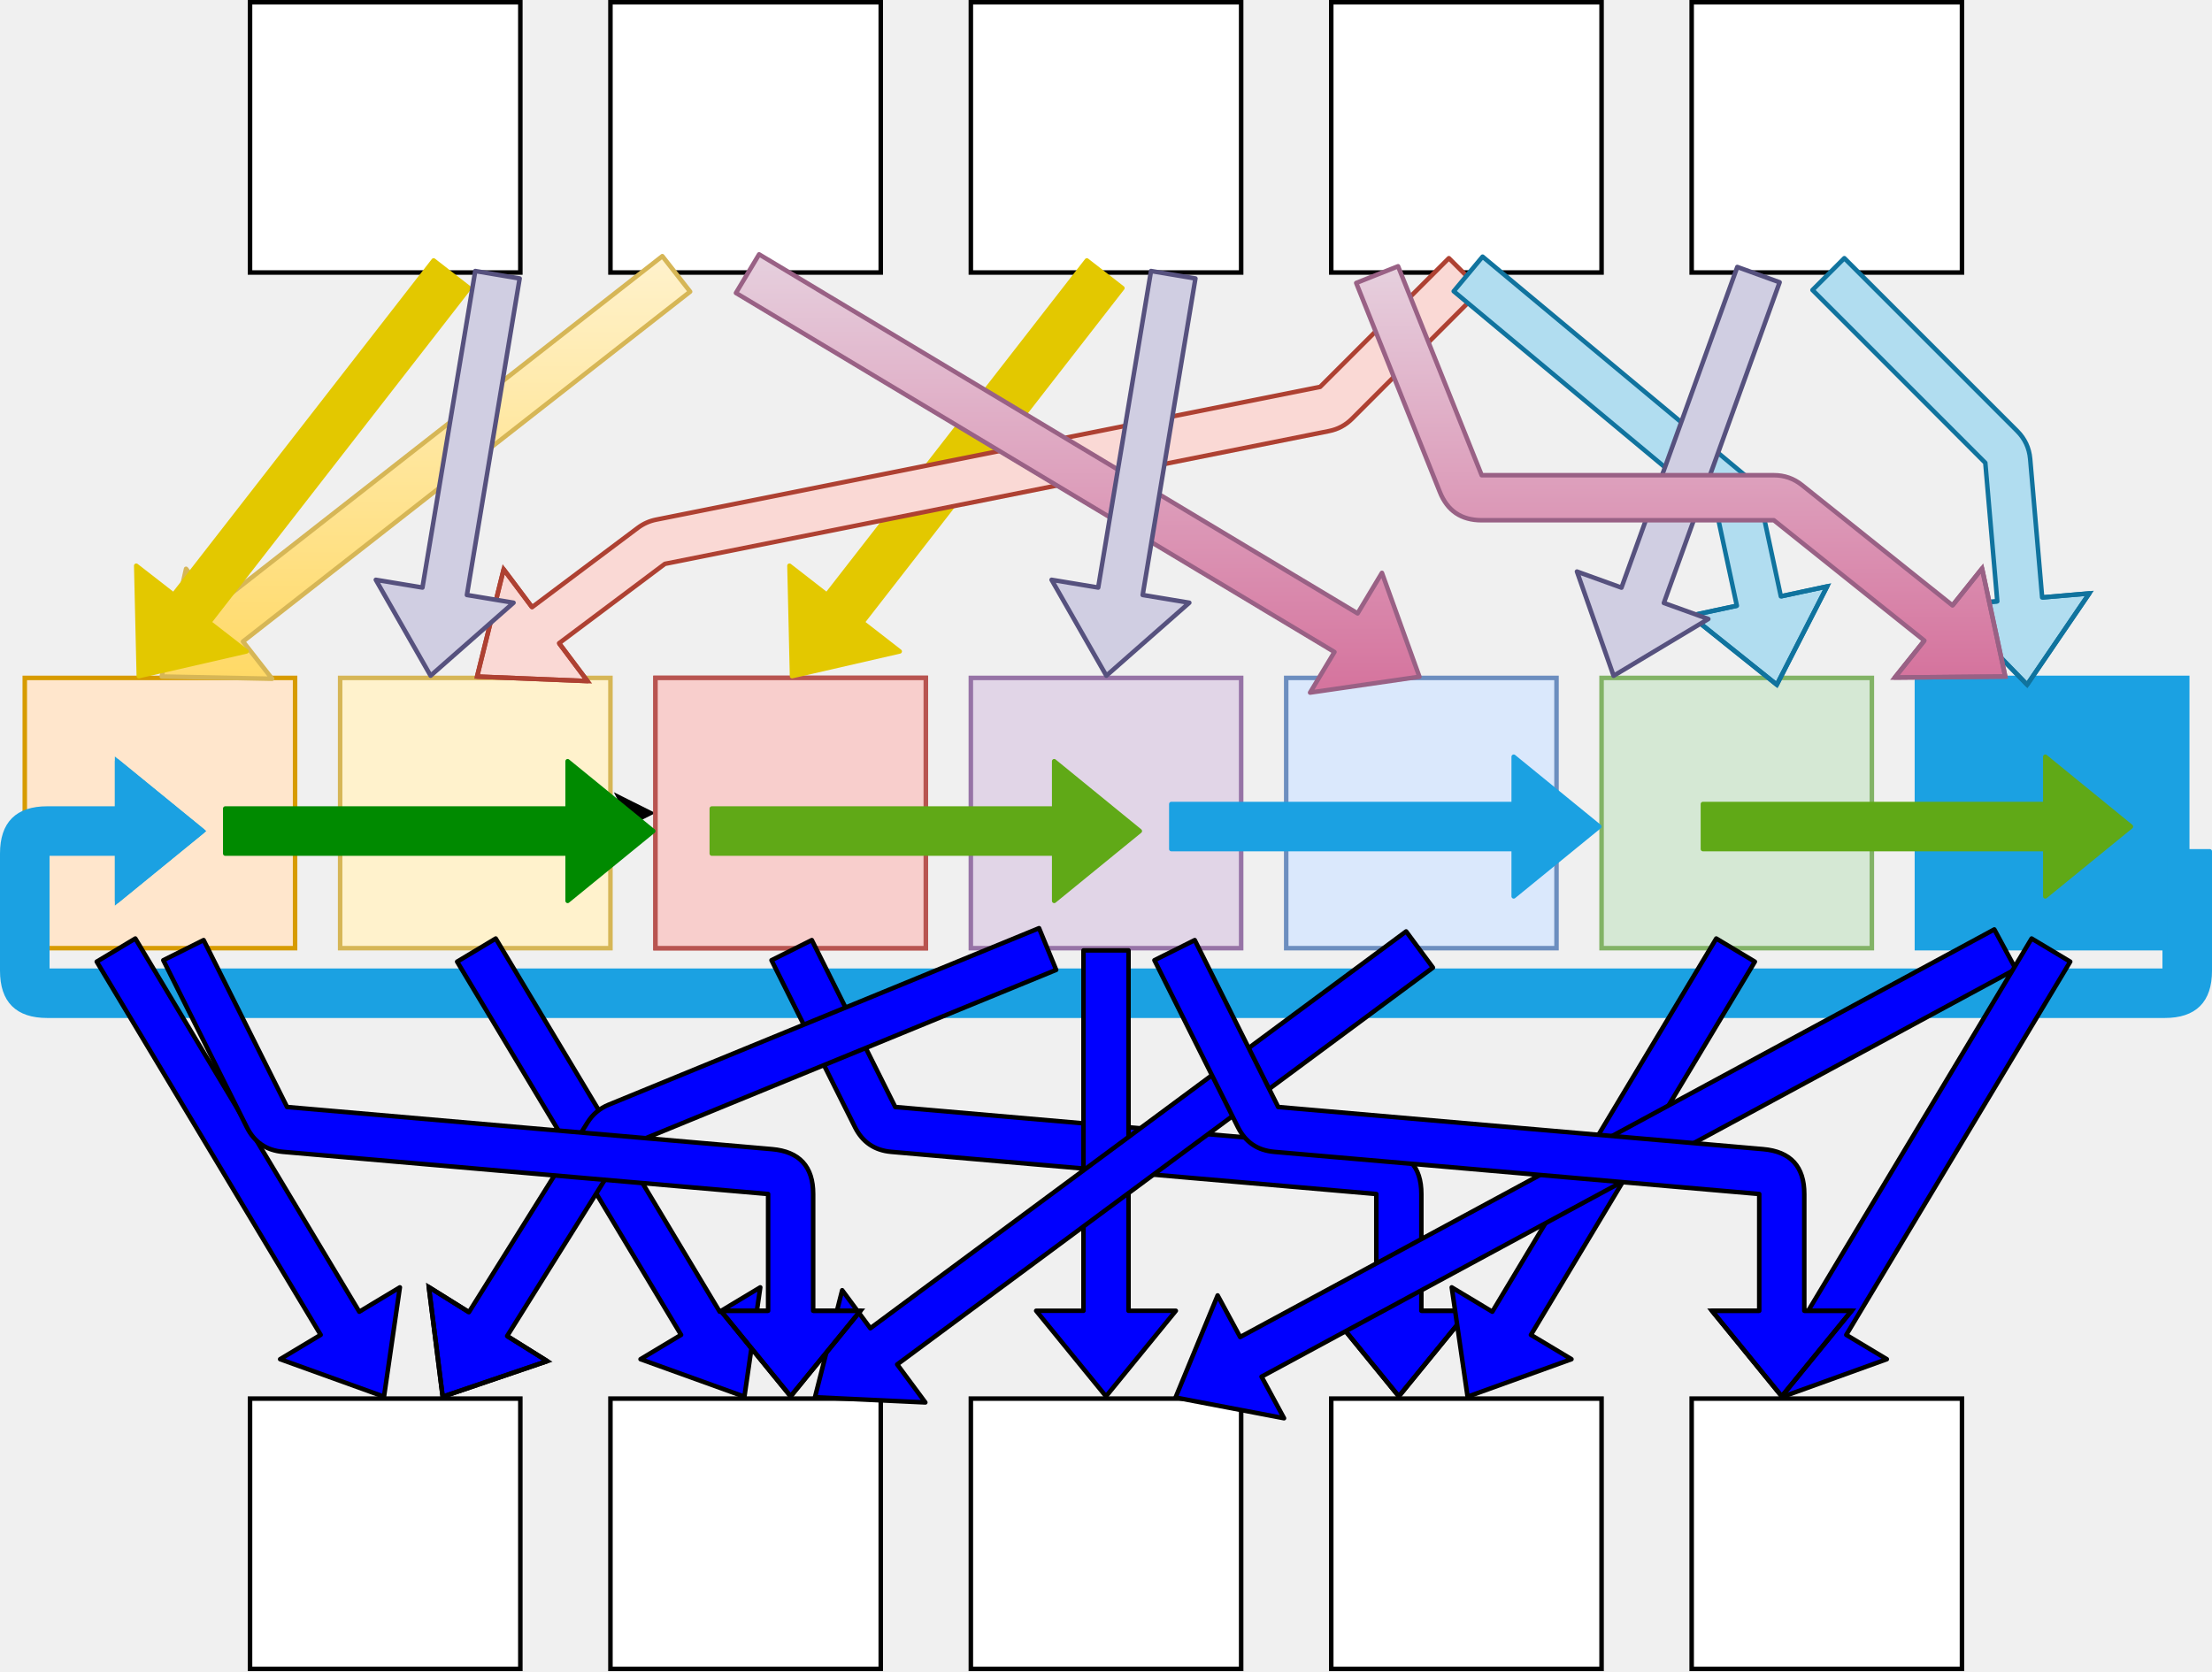
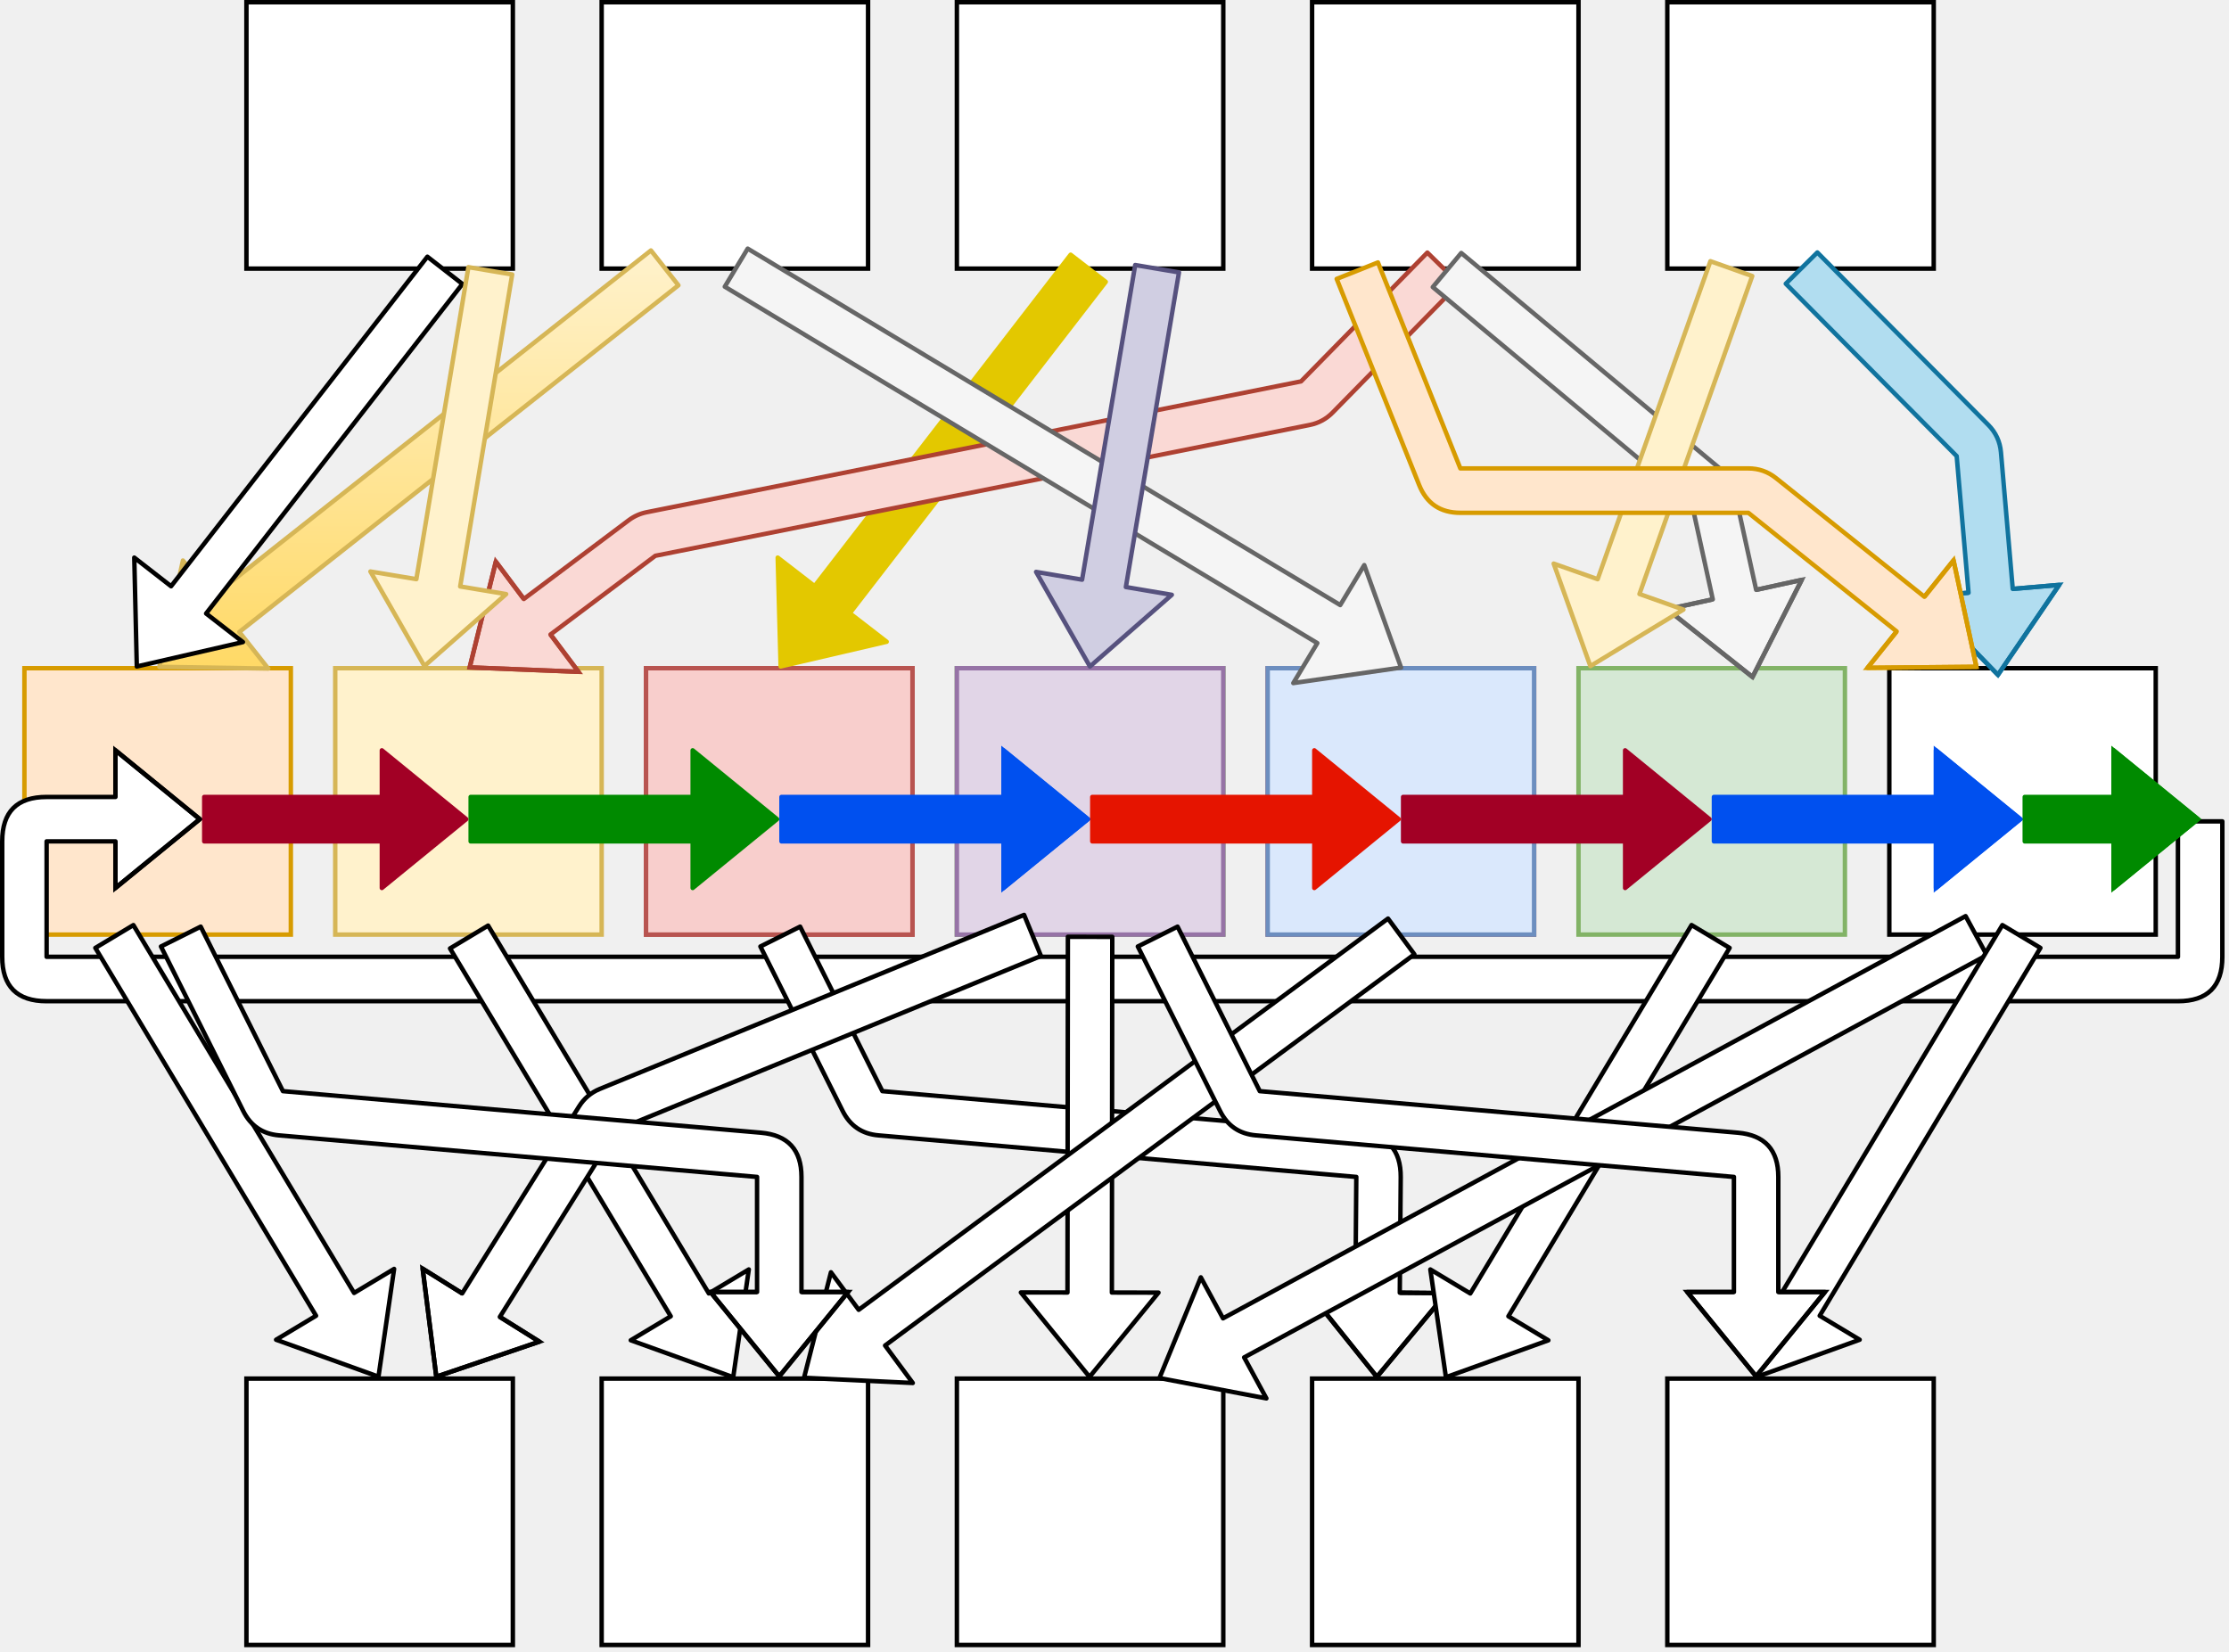
- <svg xmlns="http://www.w3.org/2000/svg" width="491px" height="371px" version="1.1" content="&lt;mxfile userAgent=&quot;Mozilla/5.0 (Windows NT 10.0; Win64; x64) AppleWebKit/537.36 (KHTML, like Gecko) Chrome/70.0.354.67 Safari/537.36&quot; version=&quot;9.3.0&quot; editor=&quot;www.draw.io&quot; type=&quot;device&quot;&gt;&lt;diagram id=&quot;de9aca63-e095-60c2-daf1-b4860c6080ee&quot; name=&quot;Page-1&quot;&gt;7ZxNc6M4EIZ/ja8poS/guJtJZg+7VVM1h905yiBsdohxYZLY++sXGwkbAbbAQpDU5JCyGxnEq4dWq9X2Aj2+7L9mbLv+Kw15soAg3C/QlwWEnguL/0fDoTRggErDKovD0uScDd/j/7gwAmF9jUO+qzXM0zTJ423dGKSbDQ/ymo1lWfpebxalSf2qW7biDcP3gCVN699xmK/FbRFwtv/B49VaXtkB4siSBT9XWfq6EddbQBSd/srDL0yeS7TfrVmYvl+Y0NMCPWZpmpevXvaPPDlKK2UrP/fccbTqd8Y3uc4H5B29seSVyy6fOpYfpBg8LLQRb9MsX6erdMOSp7P199MN8+MpQfFunb8kxUunePkvz/ODGF72mqeF6XyGP9N0K9pFcZI8pkmana6Inp9B8VfYm7cj7nCXvmaB6J9AK2fZiotW2C9tx65ffE5o8JWnLzzPDkWDjCcsj9/qw84EPauq3VnB4oUQsV1QdFvP93Wc8+9bdur/e/H81DVju22JdBTvj5qq4kQRp0FQ2Hd5lv7kF0dC119el+2NZznfX1VEHIWSaPEEI/n+/fw8UGFaXzwK0naPhnL0RhQRAEoRahNx6RFMDImI8HQiuuOD6AW8HcTPoqEDRxcxZNyLWkWkgceXkRkRsTehiDZcYgQ7XCJdUkINuUR3QhHx+CQS7oW4TUQPLhE1JCIhE4pIRxfRWTKHwzYRqyNRusnr7B7DQyPiUjiduFAjkrxTXO4UjLpt4vrURcwQodiZUERndBEr3hoiAnAr6h4uokMsijj+rG1HRIQmFNHKrG2DRH9CETWC8N2abY8vo4TvfzumLorb5ptQvPwSJGy3i4O6sqpfRIF3kovv4/yfwgYeiHj3Q3yi0C87lIcQ9qThx8mAEZGGbzyLi7vkxxODtpGpLtU5Mpcrc2m7uQy/GAvSMhbSpr1aF1f4lsZF7yoUFBKgpwxx2XXxIXiRNFHOg7oCQXmiMhXRONEJl+qu9QjyrBAUsdAPiS5BpMZPGyaMYwdBbUxaMjhy1TATdBwlHVKx1JcdR4l/IdZjpxhNdrhotj022HV3WHV78jqdTCvLbLnYOaNb9mAwyBo5HROukIYg5OZA9n3qeMdmq4yFMa9F7iFxkR9qQw5bIIfzgrwr8u0NOVVgIqM5SKQRMRvgaumEYQTq9NA6Pg/glFDUm0cdULDDr7FT4wTPihOiLDOrbZvenKhOB43jDImS/pLBnSnnhjQSCwYgDEHATymEs3Nz7/JuhBLHvUphWzR3SaYkYSZkTj5ND4HHUognc6RneOAVeABGi8GrhCrr2jJrRlHoX08mts2ac+FLTbAN9XwQ3ZhqzfElyR2Zryq/KflyLuAqJstycize354b5Zm0CJFJ3bkQYiqGguq+F8KjzI1U3RqqB/7Nfqkbw33bi/swNfdijUSVAbwpYL7j1n2ko3hIbf9YnayT8JnQjAi8DqEuzRh7g2geAoTGVplRf2cAiNsubyZAYIKVcUTDgGjsA6onMggE+eUhRgOCuKqHGAgEpaqHGA8IO8s1ADwGgCEgqpPNHYjK/947ZTQKf8abMsin2exSok8sE3EWNruIxrz7MUT0JxRRY676ECKqe9dWRbTl3wF4fq77d9hIunVqeZlGk8/OTHx4Y4NTHRVdH648SUhzH6DvGhapTyy4viYlgNTbO2bzwcTOvv8ZwEGbXZ1k1tIrLXuz0knNhFZzSV81VaFibzDisJP0bXNRn8JDqTs6gz1UI1/njjfmdrbADY75vGowsLogGDrmyuyGx9udlj2c1UTgDpwJ4K+ZYAxE7BQwtHmFHiDM2C1QU27B4lRA4e1Bt7XMa6zpWgDoXOZBJY1rs7qWzihrc5eIxJ1QxBllbYySaDPhQGeUtTFKolUR7WRtRqvk6469WqfLm/FW6d6m29chD/UkyeAqP4qxcioEoNbM2ruWQa0nJGbzOtROXqelzu9aqVbvOr8PRiJ1TZFICGyQOF6MZyfFM2HF+22OJmNGXQgO913D6vR6VyirJdX1CuVme/XrHYYrmqmlr2tM9s21+bILfUPeruiRLV8nw8YPXgA/XygQMAWFuiU3IhS2M1t37ILNd+ShWnI+NL0FlS0TPF5OU9aEzWrku7Kd8x16DNXId/jg+2rkqzv8vffi1cIPYDYyce3Ue/fYRZsvQFQtsh2Kjxpujuk77JRv9yneme8AFxGMmQFWK37G8g7VjqFmpU6jX4YrdVw7teGfgzZMDNE21J30/hEEtx9tjX7dR1vx9vxLrmXz86/loqf/AQ==&lt;/diagram&gt;&lt;/mxfile&gt;">
+ <svg xmlns="http://www.w3.org/2000/svg" width="502px" height="372px" version="1.1" content="&lt;mxfile userAgent=&quot;Mozilla/5.0 (Windows NT 10.0; Win64; x64) AppleWebKit/537.36 (KHTML, like Gecko) Chrome/70.0.354.67 Safari/537.36&quot; version=&quot;9.3.0&quot; editor=&quot;www.draw.io&quot; type=&quot;device&quot;&gt;&lt;diagram id=&quot;de9aca63-e095-60c2-daf1-b4860c6080ee&quot; name=&quot;Page-1&quot;&gt;7ZxLc6M4EIB/ja8pISGBjzuZx162aqpy2J0jBtmmhgQXJomzv36xQRgaCIJIQnGtc4gtXqL7o7vVarEi94+nH1lw2P+VRjxZYRSdVuTrCmMHYVb8O7e8lS2u55YNuyyOqp2uDQ/xv1wcWbU+xxE/tnbM0zTJ40O7MUyfnniYt9qCLEtf27tt06R91UOw452GhzBIuq1/x1G+L1t9iq7tf/J4txdXdlC1ZROEv3dZ+vxUXW+FyfbyKTc/BuJc1f7HfRClr40m8m1F7rM0zctvj6d7npxlK8RWHvd9YGvd74w/5TIHkPKAlyB55qLHl37lb0IWr/s45w+HIDz/fi30vSJf9vljUvxyiq/B8VBqYBufeHHWL9s4Se7TJM0uhxe3z1kYFu3HPEt/88aWyFtvCrmRL91OV/fxwrOcnxpN1U384Okjz7O3YpdqKxYKqIAj4vfrVX2sato3NCfaggqYXX3mq9CKL5Xc+mXorrULESHGCOkT4sanLlUkROIuJ0RPP4h+yPtBvBUZ+sgeIXYk1iPXQSG6/nJCdLB2IUYB97e9QmShzzdbNSQuKkQTfmWLB/wK2zDKFPkVb0EhuvpJpNyP3D4h+nhDmCIhUrqgX/HtEeLHbKKzIInMxON8jpJ7hIguHzUkMrycELF+78ydgkWvT4hr5pFA0eO8JIl1bz87iVCIDjUoRP0hjhkhErKgEI2EOCZIXC8oRIlh33EfHM5ftwk//XHO7RS3zZ+i6uvXMAmOxzhsSxbaRRL6F3HxU5z/U7ShO1r9+lUdUcgveys3EdcXDb8uDS6houEnz+LiLvn5xKhPM/WlBjVzTJ+zkLfNGY9a+aiurhq6oD26EG0ZT4I8fmlnsfoUVF3hZxoXvatRACTUA0pxhrLr1UG4kVUC5yFDUbM4UR5kO553TnTBpb5rOYIk4jsFBG2DaB1RWYJoi58+TALuOgRLY1LZmlJsq9YQyxJ0HJCAq1mayo4DBgvYlWOn0Gbw1tjtcN7hONxhaPbEdQaZBokdMTK8olv2YDbIEllEFSDT8586kNnlIw0y7gEZ2wXyUHQ7GWQGgKHajCCRiIqVsnMlhLURuUOXNLWcrxxnp8WJaxUnFAwl67mryZxAw0L0GDwK8oEigFNlwIhEkkABhBEKOcctA+Z9yIJRRh2PT43YmmQKEiwhc3FXPAceQ2GcSBpf4cHvwINcspo9EqjT0LssiOLimFY/ovV0r2kLXzCJNtfyYTLiatXxJcjVz9fsEbsl2mUgLibEnaldOBMKT6TIr3U63A7Mu/2CpQJT96/uQ5XfdCUSSQrQRMgPUK+hqrfYjiYZ0MTH8xOSaM7RrsQknhLtUsQHDE+1xXrtjilFVruuIcMDRwDKDQM1gg6nxQikP5cpttiOzqjGZdGhcPCv0TCYGS4Fhfu6hLjdFKTYYrt2RwMJabM/5j/UaZfezOwQeCJckdUyMDtE9RfALDPFZlSIEl7kUwgRTvYaFaIZY10LspGDwOMZrHEpN7NV4qmyxLp3wj6oL1nrDoeBkun2qVEfgc8yen/4SBFt7++oTbtSM1PoVzTVzBuNM9vMgDk9E6DCsFnCsbqsK4xS4AOhMEoxlnXtmLUbt2pwsmW2VetMR3r6aDA0A22CBruKIzrj07k0AF/p6ptSFj20yq14yv0K/t+v6IDHUD1CjyVRgojFpoSpMiUGHQvD4zh8iiEoBhPiJktl2a1klKi3oBBvJaMESTSZDGG3klGCJBoVopmM0saJoi1qu8iPlOw5yCNr/m68NqiYZuDF7PKq1KN37TTN7HI+5rrgVARhKc86ufABFg5StZklZiyzNKUmazy+G1//azOJzFNFIqW4Q6K+GM9UKql6m4iiNOT4O0hs4QIOA+fbp3lFdx+tjgDlxt394XoMxeXJzHR2S/tSs09TUojXiixa0SNT9kyEhuad38eq2cednyVQEKQKCjjxpxEK03ktU3NtljCBYUXd3OQWBtMvrr5cp4ctZEJJFtQSKFwMI+L5WKxhRCwLxuQqAVisgtRGM56ZonFdc3WWoMXgi4nmggWDV532xkxBubZSJEtUj4kimwLrl3RZlHpeUrLuqNMvxXVHnpnq9Fvn0KWKOJxrgia/N8GbxmGnX4o59M3EX9J19IArqVe8GUohjS1ukEYNFjfpq6P3TS2Ok1w+ZbF2x5QinSCEQZGm5VMeXP2rePmUb2rlneS6SnvRGdW4NDpja4dVzXwNLBWciU7x8/rG9XL362vtybf/AA==&lt;/diagram&gt;&lt;/mxfile&gt;">
  <defs>
-     <linearGradient x1="0%" y1="0%" x2="0%" y2="100%" id="mx-gradient-e6d0de-1-d5739d-1-s-0">
-       <stop offset="0%" style="stop-color:#e6d0de" />
-       <stop offset="100%" style="stop-color:#d5739d" />
-     </linearGradient>
    <linearGradient x1="0%" y1="0%" x2="0%" y2="100%" id="mx-gradient-fff2cc-1-ffd966-1-s-0">
      <stop offset="0%" style="stop-color:#fff2cc" />
      <stop offset="100%" style="stop-color:#ffd966" />
    </linearGradient>
  </defs>
  <g transform="translate(0.5,0.5)">
-     <path d="M 65 180 L 138.63 180" fill="none" stroke="#000000" stroke-miterlimit="10" pointer-events="none" />
-     <path d="M 143.88 180 L 136.88 183.5 L 138.63 180 L 136.88 176.5 Z" fill="#000000" stroke="#000000" stroke-miterlimit="10" pointer-events="none" />
    <rect x="5" y="150" width="60" height="60" fill="#ffe6cc" stroke="#d79b00" pointer-events="none" />
    <rect x="145" y="150" width="60" height="60" fill="#006633" stroke="#b85450" pointer-events="none" />
    <rect x="145" y="150" width="60" height="60" fill="#f8cecc" stroke="#b85450" pointer-events="none" />
+     <rect x="285" y="150" width="60" height="60" fill="#f8cecc" stroke="#b85450" pointer-events="none" />
    <rect x="285" y="150" width="60" height="60" fill="#dae8fc" stroke="#6c8ebf" pointer-events="none" />
    <rect x="75" y="150" width="60" height="60" fill="#fff2cc" stroke="#d6b656" pointer-events="none" />
    <rect x="355" y="150" width="60" height="60" fill="#d5e8d4" stroke="#82b366" pointer-events="none" />
-     <rect x="425" y="150" width="60" height="60" fill="#1ba1e2" stroke="#1ba1e2" pointer-events="none" />
+     <rect x="215" y="150" width="60" height="60" fill="#d5e8d4" stroke="#82b366" pointer-events="none" />
+     <rect x="425" y="150" width="60" height="60" fill="#ffffff" stroke="#000000" pointer-events="none" />
    <rect x="215" y="150" width="60" height="60" fill="#e1d5e7" stroke="#9673a6" pointer-events="none" />
    <rect x="215" y="0" width="60" height="60" fill="#ffffff" stroke="#000000" pointer-events="none" />
    <rect x="135" y="0" width="60" height="60" fill="#ffffff" stroke="#000000" pointer-events="none" />
    <rect x="295" y="0" width="60" height="60" fill="#ffffff" stroke="#000000" pointer-events="none" />
-     <path d="M 240.75 57.32 L 248.64 63.46 L 190.92 137.68 L 199.21 144.12 L 175.31 149.61 L 174.74 125.09 L 183.03 131.54 Z" fill="#e3c800" stroke="#e3c800" stroke-linejoin="round" stroke-miterlimit="10" pointer-events="none" />
-     <path d="M 321.11 56.82 L 328.18 63.89 L 299.61 92.47 Q 297.47 94.61 294.5 95.2 L 147.09 124.68 L 123.6 142.3 L 129.9 150.7 L 105.4 149.7 L 111.3 125.9 L 117.6 134.3 L 141.09 116.68 Q 142.91 115.32 145.13 114.87 L 292.53 85.39 Z" fill="#fad9d5" stroke="#ae4132" stroke-linejoin="round" stroke-miterlimit="10" pointer-events="none" />
-     <path d="M 123.6 142.3 L 129.9 150.7 L 105.4 149.7 L 111.3 125.9 L 117.6 134.3" fill="none" stroke="#ae4132" stroke-linejoin="flat" stroke-miterlimit="4" pointer-events="none" />
-     <path d="M 162.86 64.54 L 168 55.97 L 300.85 135.68 L 306.25 126.68 L 314.57 149.74 L 290.3 153.26 L 295.71 144.25 Z" fill="url(#mx-gradient-e6d0de-1-d5739d-1-s-0)" stroke="#996185" stroke-linejoin="round" stroke-miterlimit="10" pointer-events="none" />
-     <path d="M 322.18 64.16 L 328.59 56.48 L 386.87 105.05 Q 389.53 107.26 390.25 110.64 L 394.8 131.89 L 405.07 129.69 L 393.9 151.51 L 374.76 136.18 L 385.03 133.98 L 380.47 112.74 Z" fill="#b1ddf0" stroke="#10739e" stroke-linejoin="round" stroke-miterlimit="10" pointer-events="none" />
-     <path d="M 394.8 131.89 L 405.07 129.69 L 393.9 151.51 L 374.76 136.18 L 385.03 133.98" fill="none" stroke="#10739e" stroke-linejoin="flat" stroke-miterlimit="4" pointer-events="none" />
-     <path d="M 254.99 59.67 L 264.85 61.32 L 253.14 131.59 L 263.49 133.31 L 245.08 149.51 L 232.92 128.22 L 243.27 129.94 Z" fill="#d0cee2" stroke="#56517e" stroke-linejoin="round" stroke-miterlimit="10" pointer-events="none" />
-     <path d="M 146.52 56.37 L 152.69 64.25 L 53.44 141.92 L 59.91 150.19 L 35.39 149.69 L 40.8 125.78 L 47.27 134.04 Z" fill="url(#mx-gradient-fff2cc-1-ffd966-1-s-0)" stroke="#d6b656" stroke-linejoin="round" stroke-miterlimit="10" pointer-events="none" />
-     <path d="M 480 188.5 L 490 188.5 L 490 215 Q 490 225 480 225 L 10 225 Q 0 225 0 215 L 0 189 Q 0 179 10 179 L 25.5 179 L 25.5 168.5 L 44.5 184 L 25.5 199.5 L 25.5 189 L 10 189 L 10 215 L 480 215 Z" fill="#1ba1e2" stroke="#1ba1e2" stroke-linejoin="round" stroke-miterlimit="10" pointer-events="none" />
-     <path d="M 25.5 179 L 25.5 168.5 L 44.5 184 L 25.5 199.5 L 25.5 189" fill="none" stroke="#1ba1e2" stroke-linejoin="flat" stroke-miterlimit="4" pointer-events="none" />
-     <path d="M 157.5 189 L 157.5 179 L 233.5 179 L 233.5 168.5 L 252.5 184 L 233.5 199.5 L 233.5 189 Z" fill="#60a917" stroke="#60a917" stroke-linejoin="round" stroke-miterlimit="10" pointer-events="none" />
-     <path d="M 259.5 188 L 259.5 178 L 335.5 178 L 335.5 167.5 L 354.5 183 L 335.5 198.5 L 335.5 188 Z" fill="#1ba1e2" stroke="#1ba1e2" stroke-linejoin="round" stroke-miterlimit="10" pointer-events="none" />
-     <path d="M 377.5 188 L 377.5 178 L 453.5 178 L 453.5 167.5 L 472.5 183 L 453.5 198.5 L 453.5 188 Z" fill="#60a917" stroke="#60a917" stroke-linejoin="round" stroke-miterlimit="10" pointer-events="none" />
-     <path d="M 49.5 189 L 49.5 179 L 125.5 179 L 125.5 168.5 L 144.5 184 L 125.5 199.5 L 125.5 189 Z" fill="#008a00" stroke="#008a00" stroke-linejoin="round" stroke-miterlimit="10" pointer-events="none" />
+     <path d="M 240.62 56.87 L 248.53 62.98 L 190.88 137.62 L 199.19 144.04 L 175.31 149.6 L 174.65 125.09 L 182.96 131.51 Z" fill="#e3c800" stroke="#e3c800" stroke-linejoin="round" stroke-miterlimit="10" pointer-events="none" />
+     <path d="M 320.96 56.39 L 328.1 63.39 L 299.65 92.4 Q 297.49 94.6 294.47 95.21 L 147.09 124.68 L 123.48 142.41 L 129.78 150.81 L 105.28 149.82 L 111.17 126.01 L 117.47 134.41 L 141.09 116.68 Q 142.91 115.32 145.13 114.87 L 292.51 85.4 Z" fill="#fad9d5" stroke="#ae4132" stroke-linejoin="round" stroke-miterlimit="10" pointer-events="none" />
+     <path d="M 123.48 142.41 L 129.78 150.81 L 105.28 149.82 L 111.17 126.01 L 117.47 134.41" fill="none" stroke="#ae4132" stroke-linejoin="flat" stroke-miterlimit="4" pointer-events="none" />
+     <path d="M 162.73 64.07 L 167.89 55.5 L 301.34 135.78 L 306.75 126.78 L 315.04 149.86 L 290.77 153.35 L 296.18 144.35 Z" fill="#f5f5f5" stroke="#666666" stroke-linejoin="round" stroke-miterlimit="10" pointer-events="none" />
+     <path d="M 322.18 64.16 L 328.59 56.48 L 386.88 105.06 Q 389.52 107.26 390.25 110.61 L 395.01 132.35 L 405.27 130.11 L 394.19 151.98 L 374.98 136.73 L 385.24 134.49 L 380.48 112.74 Z" fill="#f5f5f5" stroke="#666666" stroke-linejoin="round" stroke-miterlimit="10" pointer-events="none" />
+     <path d="M 395.01 132.35 L 405.27 130.11 L 394.19 151.98 L 374.98 136.73 L 385.24 134.49" fill="none" stroke="#666666" stroke-linejoin="flat" stroke-miterlimit="4" pointer-events="none" />
+     <path d="M 255.16 59.19 L 265.02 60.85 L 253.06 131.72 L 263.41 133.47 L 244.97 149.62 L 232.84 128.31 L 243.2 130.06 Z" fill="#d0cee2" stroke="#56517e" stroke-linejoin="round" stroke-miterlimit="10" pointer-events="none" />
+     <path d="M 146.1 55.91 L 152.29 63.76 L 53.4 141.84 L 59.91 150.08 L 35.39 149.69 L 40.7 125.75 L 47.21 133.99 Z" fill="url(#mx-gradient-fff2cc-1-ffd966-1-s-0)" stroke="#d6b656" stroke-linejoin="round" stroke-miterlimit="10" pointer-events="none" />
+     <path d="M 490 184.5 L 500 184.5 L 500 215 Q 500 225 490 225 L 10 225 Q 0 225 0 215 L 0 189 Q 0 179 10 179 L 25.5 179 L 25.5 168.5 L 44.5 184 L 25.5 199.5 L 25.5 189 L 10 189 L 10 215 L 490 215 Z" fill="#ffffff" stroke="#000000" stroke-linejoin="round" stroke-miterlimit="10" pointer-events="none" />
+     <path d="M 25.5 179 L 25.5 168.5 L 44.5 184 L 25.5 199.5 L 25.5 189" fill="none" stroke="#000000" stroke-linejoin="flat" stroke-miterlimit="4" pointer-events="none" />
+     <path d="M 105.5 189 L 105.5 179 L 155.5 179 L 155.5 168.5 L 174.5 184 L 155.5 199.5 L 155.5 189 Z" fill="#008a00" stroke="#008a00" stroke-linejoin="round" stroke-miterlimit="10" pointer-events="none" />
+     <path d="M 175.5 189 L 175.5 179 L 225.5 179 L 225.5 168.5 L 244.5 184 L 225.5 199.5 L 225.5 189 Z" fill="#0050ef" stroke="#0050ef" stroke-linejoin="round" stroke-miterlimit="10" pointer-events="none" />
+     <path d="M 225.5 179 L 225.5 168.5 L 244.5 184 L 225.5 199.5 L 225.5 189" fill="none" stroke="#0050ef" stroke-linejoin="flat" stroke-miterlimit="4" pointer-events="none" />
+     <path d="M 245.5 189 L 245.5 179 L 295.5 179 L 295.5 168.5 L 314.5 184 L 295.5 199.5 L 295.5 189 Z" fill="#e51400" stroke="#e51400" stroke-linejoin="round" stroke-miterlimit="10" pointer-events="none" />
+     <path d="M 45.5 189 L 45.5 179 L 85.5 179 L 85.5 168.5 L 104.5 184 L 85.5 199.5 L 85.5 189 Z" fill="#a20025" stroke="#a20025" stroke-linejoin="round" stroke-miterlimit="10" pointer-events="none" />
    <rect x="215" y="310" width="60" height="60" fill="#ffffff" stroke="#000000" pointer-events="none" />
    <rect x="295" y="310" width="60" height="60" fill="#ffffff" stroke="#000000" pointer-events="none" />
    <rect x="135" y="310" width="60" height="60" fill="#ffffff" stroke="#000000" pointer-events="none" />
-     <path d="M 170.75 212.68 L 179.7 208.21 L 198.22 245.26 L 305.87 254.62 Q 315 255.42 315 264.58 L 315 290.5 L 325.5 290.5 L 310 309.5 L 294.5 290.5 L 305 290.5 L 305 264.58 L 197.35 255.22 Q 191.78 254.74 189.28 249.73 Z" fill="#0000ff" stroke="#000000" stroke-linejoin="round" stroke-miterlimit="10" pointer-events="none" />
-     <path d="M 315 290.5 L 325.5 290.5 L 310 309.5 L 294.5 290.5 L 305 290.5" fill="none" stroke="#000000" stroke-linejoin="flat" stroke-miterlimit="4" pointer-events="none" />
-     <path d="M 100.97 213 L 109.54 207.86 L 159.25 290.71 L 168.26 285.3 L 164.74 309.57 L 141.68 301.25 L 150.68 295.85 Z" fill="#0000ff" stroke="#000000" stroke-linejoin="round" stroke-miterlimit="10" pointer-events="none" />
-     <path d="M 380.46 207.86 L 389.03 213 L 339.32 295.85 L 348.32 301.25 L 325.26 309.57 L 321.74 285.3 L 330.75 290.71 Z" fill="#0000ff" stroke="#000000" stroke-linejoin="round" stroke-miterlimit="10" pointer-events="none" />
-     <path d="M 240 210.5 L 250 210.5 L 250 290.5 L 260.5 290.5 L 245 309.5 L 229.5 290.5 L 240 290.5 Z" fill="#0000ff" stroke="#000000" stroke-linejoin="round" stroke-miterlimit="10" pointer-events="none" />
-     <path d="M 311.62 206.28 L 317.57 214.32 L 198.65 302.41 L 204.9 310.85 L 180.4 309.7 L 186.44 285.94 L 192.69 294.38 Z" fill="#0000ff" stroke="#000000" stroke-linejoin="round" stroke-miterlimit="10" pointer-events="none" />
-     <path d="M 442.18 205.84 L 446.94 214.64 L 279.53 305.13 L 284.52 314.36 L 260.44 309.76 L 269.78 287.09 L 274.78 296.33 Z" fill="#0000ff" stroke="#000000" stroke-linejoin="round" stroke-miterlimit="10" pointer-events="none" />
+     <path d="M 170.75 212.68 L 179.7 208.21 L 198.22 245.26 L 305.83 254.62 Q 315.04 255.42 314.96 264.66 L 314.75 290.66 L 325.25 290.75 L 309.59 309.62 L 294.25 290.49 L 304.75 290.58 L 304.96 264.58 L 197.35 255.22 Q 191.78 254.74 189.28 249.73 Z" fill="#ffffff" stroke="#000000" stroke-linejoin="round" stroke-miterlimit="10" pointer-events="none" />
+     <path d="M 314.75 290.66 L 325.25 290.75 L 309.59 309.62 L 294.25 290.49 L 304.75 290.58" fill="none" stroke="#000000" stroke-linejoin="flat" stroke-miterlimit="4" pointer-events="none" />
+     <path d="M 100.85 213.12 L 109.43 207.97 L 159.14 290.82 L 168.14 285.42 L 164.63 309.69 L 141.56 301.37 L 150.56 295.97 Z" fill="#ffffff" stroke="#000000" stroke-linejoin="round" stroke-miterlimit="10" pointer-events="none" />
+     <path d="M 380.46 207.85 L 389.03 213 L 339.21 295.97 L 348.21 301.38 L 325.14 309.69 L 321.63 285.42 L 330.63 290.83 Z" fill="#ffffff" stroke="#000000" stroke-linejoin="round" stroke-miterlimit="10" pointer-events="none" />
+     <path d="M 240 210.49 L 250 210.51 L 249.91 290.62 L 260.41 290.64 L 244.88 309.62 L 229.41 290.6 L 239.91 290.61 Z" fill="#ffffff" stroke="#000000" stroke-linejoin="round" stroke-miterlimit="10" pointer-events="none" />
+     <path d="M 312.1 206.39 L 318.04 214.44 L 198.83 302.55 L 205.07 310.99 L 180.58 309.82 L 186.64 286.06 L 192.89 294.51 Z" fill="#ffffff" stroke="#000000" stroke-linejoin="round" stroke-miterlimit="10" pointer-events="none" />
+     <path d="M 442.18 205.84 L 446.94 214.63 L 279.7 305.23 L 284.71 314.46 L 260.62 309.88 L 269.94 287.2 L 274.94 296.43 Z" fill="#ffffff" stroke="#000000" stroke-linejoin="round" stroke-miterlimit="10" pointer-events="none" />
    <rect x="55" y="0" width="60" height="60" fill="#ffffff" stroke="#000000" pointer-events="none" />
    <rect x="375" y="0" width="60" height="60" fill="#ffffff" stroke="#000000" pointer-events="none" />
    <rect x="55" y="310" width="60" height="60" fill="#ffffff" stroke="#000000" pointer-events="none" />
    <rect x="375" y="310" width="60" height="60" fill="#ffffff" stroke="#000000" pointer-events="none" />
-     <path d="M 401.82 63.89 L 408.89 56.82 L 447.25 95.18 Q 449.82 97.75 450.14 101.38 L 452.8 132.14 L 463.26 131.24 L 449.46 151.5 L 432.38 133.91 L 442.84 133 L 440.18 102.25 Z" fill="#b1ddf0" stroke="#10739e" stroke-linejoin="round" stroke-miterlimit="10" pointer-events="none" />
+     <path d="M 401.68 63.4 L 408.79 56.36 L 447.28 95.19 Q 449.83 97.77 450.14 101.37 L 452.8 132.14 L 463.26 131.24 L 449.46 151.5 L 432.38 133.91 L 442.84 133 L 440.17 102.23 Z" fill="#b1ddf0" stroke="#10739e" stroke-linejoin="round" stroke-miterlimit="10" pointer-events="none" />
    <path d="M 452.8 132.14 L 463.26 131.24 L 449.46 151.5 L 432.38 133.91 L 442.84 133" fill="none" stroke="#10739e" stroke-linejoin="flat" stroke-miterlimit="4" pointer-events="none" />
-     <path d="M 385.13 58.77 L 394.53 62.17 L 368.83 133.36 L 378.7 136.92 L 357.67 149.53 L 349.54 126.39 L 359.42 129.96 Z" fill="#d0cee2" stroke="#56517e" stroke-linejoin="round" stroke-miterlimit="10" pointer-events="none" />
-     <path d="M 300.54 62.32 L 309.83 58.61 L 328.39 105 L 393.25 105 Q 396.75 105 399.49 107.19 L 432.9 133.91 L 439.46 125.71 L 444.61 149.69 L 420.09 149.92 L 426.65 141.72 L 393.25 115 L 328.39 115 Q 321.61 115 319.1 108.71 Z" fill="url(#mx-gradient-e6d0de-1-d5739d-1-s-0)" stroke="#996185" stroke-linejoin="round" stroke-miterlimit="10" pointer-events="none" />
-     <path d="M 432.9 133.91 L 439.46 125.71 L 444.61 149.69 L 420.09 149.92 L 426.65 141.72" fill="none" stroke="#996185" stroke-linejoin="flat" stroke-miterlimit="4" pointer-events="none" />
-     <path d="M 95.75 57.32 L 103.64 63.46 L 45.92 137.68 L 54.21 144.12 L 30.31 149.61 L 29.74 125.09 L 38.03 131.54 Z" fill="#e3c800" stroke="#e3c800" stroke-linejoin="round" stroke-miterlimit="10" pointer-events="none" />
-     <path d="M 104.99 59.67 L 114.85 61.32 L 103.14 131.59 L 113.49 133.31 L 95.08 149.51 L 82.92 128.22 L 93.27 129.94 Z" fill="#d0cee2" stroke="#56517e" stroke-linejoin="round" stroke-miterlimit="10" pointer-events="none" />
-     <path d="M 20.97 213 L 29.54 207.86 L 79.25 290.71 L 88.26 285.3 L 84.74 309.57 L 61.68 301.25 L 70.68 295.85 Z" fill="#0000ff" stroke="#000000" stroke-linejoin="round" stroke-miterlimit="10" pointer-events="none" />
-     <path d="M 230.14 205.56 L 233.94 214.82 L 138.39 254.01 L 112.07 296.11 L 120.98 301.68 L 97.76 309.58 L 94.69 285.25 L 103.59 290.81 L 129.91 248.71 Q 131.61 245.99 134.59 244.76 Z" fill="#0000ff" stroke="#000000" stroke-linejoin="round" stroke-miterlimit="10" pointer-events="none" />
+     <path d="M 384.71 58.33 L 394.13 61.67 L 368.73 133.29 L 378.63 136.8 L 357.67 149.53 L 349.41 126.44 L 359.31 129.95 Z" fill="#fff2cc" stroke="#d6b656" stroke-linejoin="round" stroke-miterlimit="10" pointer-events="none" />
+     <path d="M 300.54 62.32 L 309.83 58.61 L 328.39 105 L 393.25 105 Q 396.75 105 399.49 107.19 L 432.9 133.91 L 439.46 125.71 L 444.61 149.69 L 420.09 149.92 L 426.65 141.72 L 393.25 115 L 328.39 115 Q 321.61 115 319.1 108.71 Z" fill="#ffe6cc" stroke="#d79b00" stroke-linejoin="round" stroke-miterlimit="10" pointer-events="none" />
+     <path d="M 432.9 133.91 L 439.46 125.71 L 444.61 149.69 L 420.09 149.92 L 426.65 141.72" fill="none" stroke="#d79b00" stroke-linejoin="flat" stroke-miterlimit="4" pointer-events="none" />
+     <path d="M 95.75 57.32 L 103.64 63.46 L 45.92 137.68 L 54.21 144.12 L 30.31 149.61 L 29.74 125.09 L 38.03 131.54 Z" fill="#ffffff" stroke="#000000" stroke-linejoin="round" stroke-miterlimit="10" pointer-events="none" />
+     <path d="M 104.99 59.67 L 114.85 61.32 L 103.14 131.59 L 113.49 133.31 L 95.08 149.51 L 82.92 128.22 L 93.27 129.94 Z" fill="#fff2cc" stroke="#d6b656" stroke-linejoin="round" stroke-miterlimit="10" pointer-events="none" />
+     <path d="M 20.97 213 L 29.54 207.86 L 79.25 290.71 L 88.26 285.3 L 84.74 309.57 L 61.68 301.25 L 70.68 295.85 Z" fill="#ffffff" stroke="#000000" stroke-linejoin="round" stroke-miterlimit="10" pointer-events="none" />
+     <path d="M 230.14 205.56 L 233.94 214.82 L 138.39 254.01 L 112.07 296.11 L 120.98 301.68 L 97.76 309.58 L 94.69 285.25 L 103.59 290.81 L 129.91 248.71 Q 131.61 245.99 134.59 244.76 Z" fill="#ffffff" stroke="#000000" stroke-linejoin="round" stroke-miterlimit="10" pointer-events="none" />
    <path d="M 112.07 296.11 L 120.98 301.68 L 97.76 309.58 L 94.69 285.25 L 103.59 290.81" fill="none" stroke="#000000" stroke-linejoin="flat" stroke-miterlimit="4" pointer-events="none" />
-     <path d="M 450.46 207.86 L 459.03 213 L 409.32 295.85 L 418.32 301.25 L 395.26 309.57 L 391.74 285.3 L 400.75 290.71 Z" fill="#0000ff" stroke="#000000" stroke-linejoin="round" stroke-miterlimit="10" pointer-events="none" />
-     <path d="M 35.75 212.68 L 44.7 208.21 L 63.22 245.26 L 170.87 254.62 Q 180 255.42 180 264.58 L 180 290.5 L 190.5 290.5 L 175 309.5 L 159.5 290.5 L 170 290.5 L 170 264.58 L 62.35 255.22 Q 56.78 254.74 54.28 249.73 Z" fill="#0000ff" stroke="#000000" stroke-linejoin="round" stroke-miterlimit="10" pointer-events="none" />
+     <path d="M 450.46 207.86 L 459.03 213 L 409.32 295.85 L 418.32 301.25 L 395.26 309.57 L 391.74 285.3 L 400.75 290.71 Z" fill="#ffffff" stroke="#000000" stroke-linejoin="round" stroke-miterlimit="10" pointer-events="none" />
+     <path d="M 35.75 212.68 L 44.7 208.21 L 63.22 245.26 L 170.87 254.62 Q 180 255.42 180 264.58 L 180 290.5 L 190.5 290.5 L 175 309.5 L 159.5 290.5 L 170 290.5 L 170 264.58 L 62.35 255.22 Q 56.78 254.74 54.28 249.73 Z" fill="#ffffff" stroke="#000000" stroke-linejoin="round" stroke-miterlimit="10" pointer-events="none" />
    <path d="M 180 290.5 L 190.5 290.5 L 175 309.5 L 159.5 290.5 L 170 290.5" fill="none" stroke="#000000" stroke-linejoin="flat" stroke-miterlimit="4" pointer-events="none" />
-     <path d="M 255.75 212.68 L 264.7 208.21 L 283.22 245.26 L 390.87 254.62 Q 400 255.42 400 264.58 L 400 290.5 L 410.5 290.5 L 395 309.5 L 379.5 290.5 L 390 290.5 L 390 264.58 L 282.35 255.22 Q 276.78 254.74 274.28 249.73 Z" fill="#0000ff" stroke="#000000" stroke-linejoin="round" stroke-miterlimit="10" pointer-events="none" />
+     <path d="M 255.75 212.68 L 264.7 208.21 L 283.22 245.26 L 390.87 254.62 Q 400 255.42 400 264.58 L 400 290.5 L 410.5 290.5 L 395 309.5 L 379.5 290.5 L 390 290.5 L 390 264.58 L 282.35 255.22 Q 276.78 254.74 274.28 249.73 Z" fill="#ffffff" stroke="#000000" stroke-linejoin="round" stroke-miterlimit="10" pointer-events="none" />
    <path d="M 400 290.5 L 410.5 290.5 L 395 309.5 L 379.5 290.5 L 390 290.5" fill="none" stroke="#000000" stroke-linejoin="flat" stroke-miterlimit="4" pointer-events="none" />
+     <path d="M 315.5 189 L 315.5 179 L 365.5 179 L 365.5 168.5 L 384.5 184 L 365.5 199.5 L 365.5 189 Z" fill="#a20025" stroke="#a20025" stroke-linejoin="round" stroke-miterlimit="10" pointer-events="none" />
+     <path d="M 385.5 189 L 385.5 179 L 435.5 179 L 435.5 168.5 L 454.5 184 L 435.5 199.5 L 435.5 189 Z" fill="#0050ef" stroke="#0050ef" stroke-linejoin="round" stroke-miterlimit="10" pointer-events="none" />
+     <path d="M 435.5 179 L 435.5 168.5 L 454.5 184 L 435.5 199.5 L 435.5 189" fill="none" stroke="#0050ef" stroke-linejoin="flat" stroke-miterlimit="4" pointer-events="none" />
+     <path d="M 455.5 189 L 455.5 179 L 475 179 L 475.5 179 L 475.5 168.5 L 494.5 184 L 475.5 199.5 L 475.5 189 L 475 189 Q 475 189 475 189 Z" fill="#008a00" stroke="#008a00" stroke-linejoin="round" stroke-miterlimit="10" pointer-events="none" />
+     <path d="M 475.5 179 L 475.5 168.5 L 494.5 184 L 475.5 199.5 L 475.5 189" fill="none" stroke="#008a00" stroke-linejoin="flat" stroke-miterlimit="4" pointer-events="none" />
  </g>
</svg>
